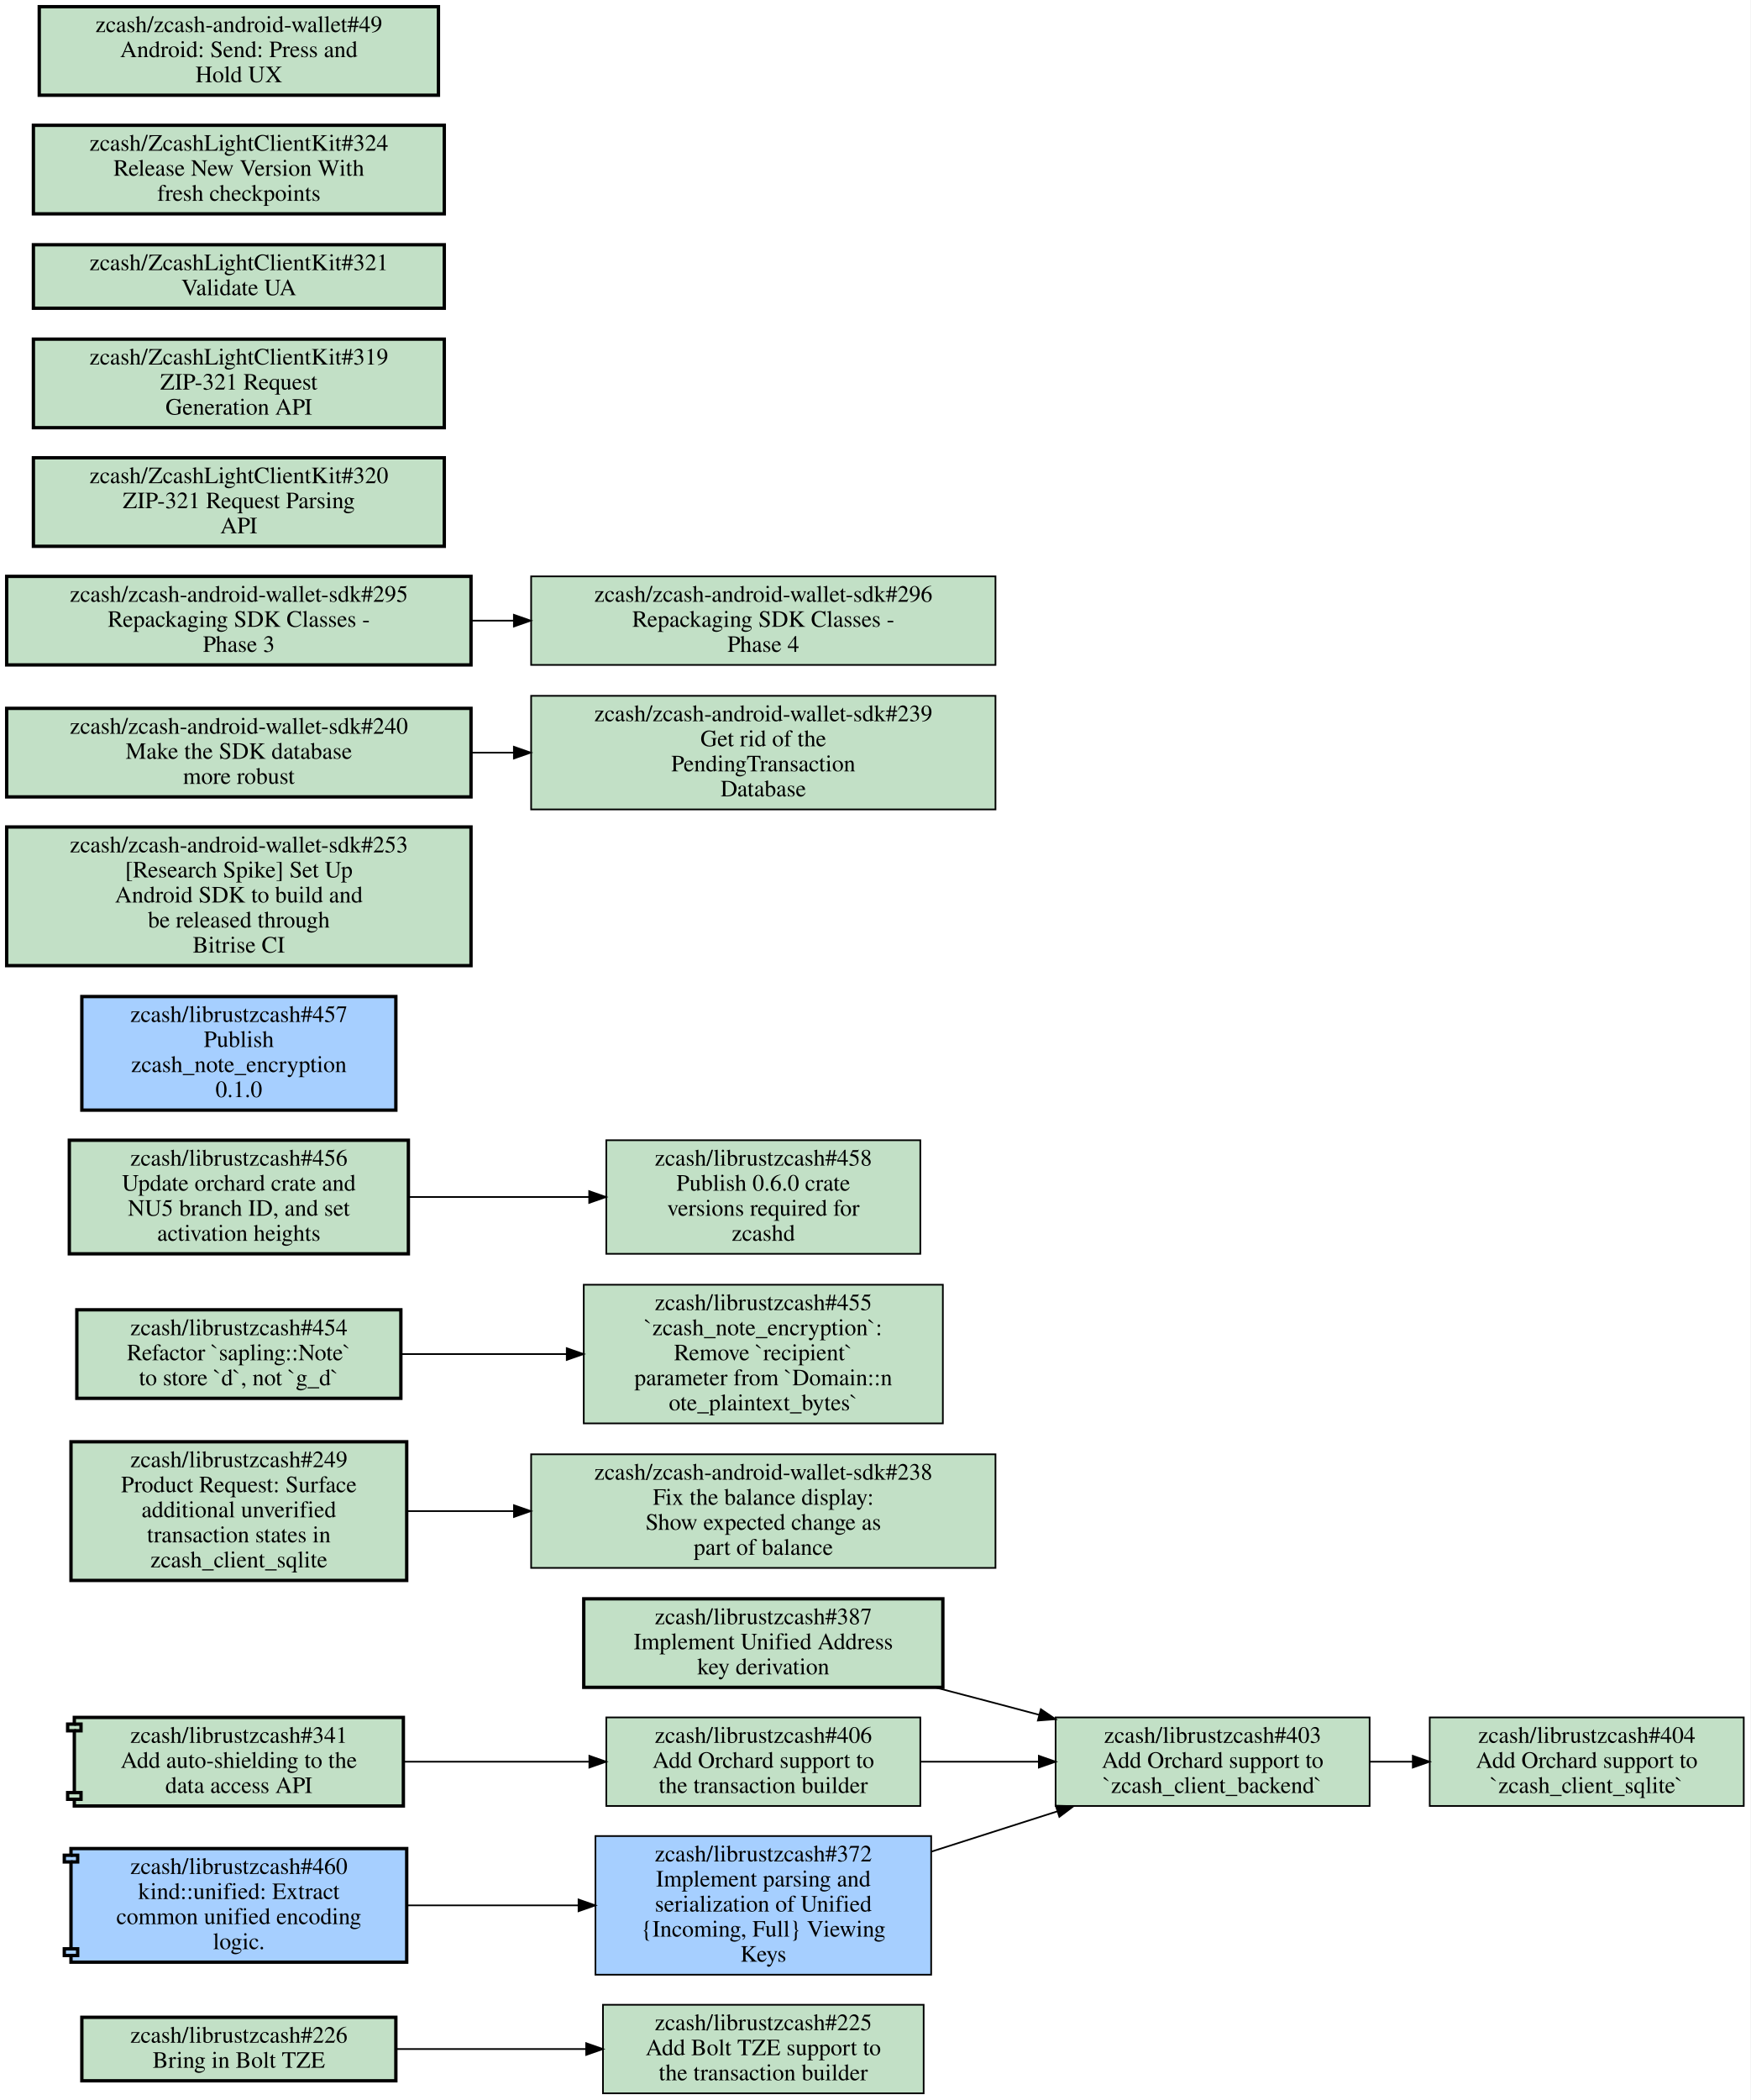
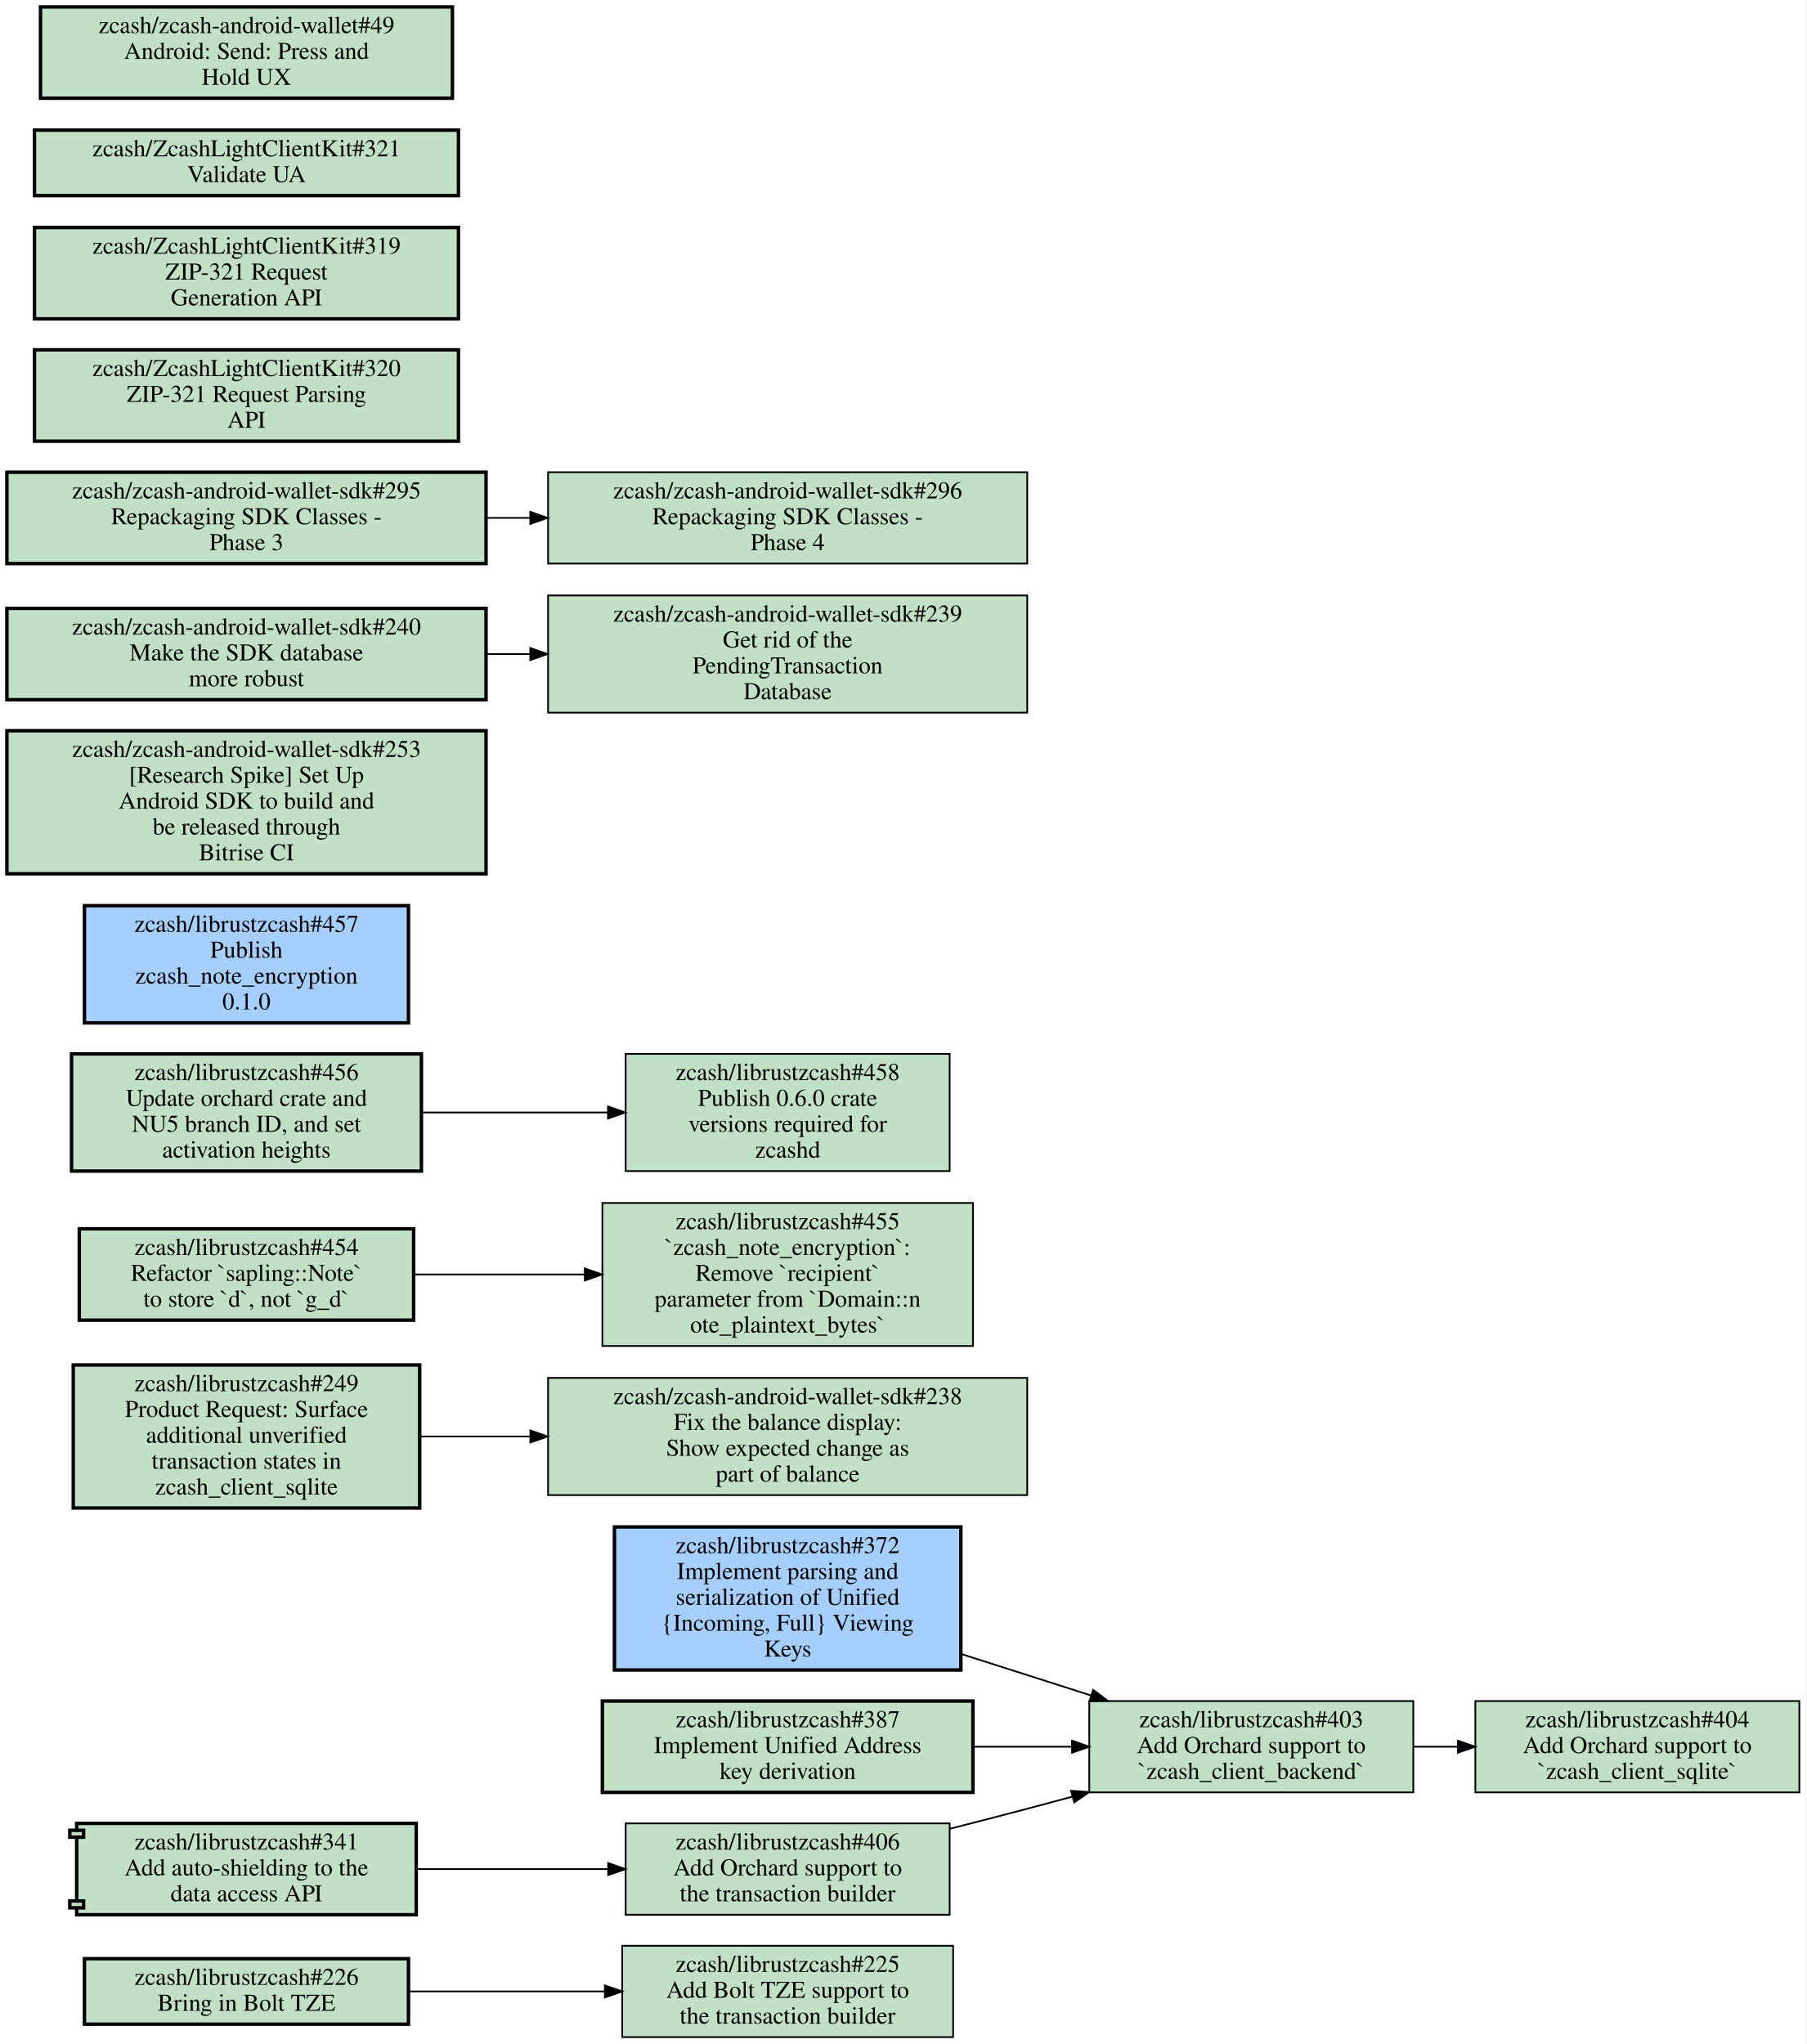
- <svg xmlns="http://www.w3.org/2000/svg" xmlns:xlink="http://www.w3.org/1999/xlink" width="1048pt" height="1257pt" viewBox="0.00 0.00 1048.00 1257.00">
-   <g id="graph0" class="graph" transform="scale(1 1) rotate(0) translate(4 1253)">
-     <polygon fill="#ffffff" stroke="transparent" points="-4,4 -4,-1253 1044,-1253 1044,4 -4,4" />
+ <svg xmlns="http://www.w3.org/2000/svg" xmlns:xlink="http://www.w3.org/1999/xlink" width="1048pt" height="1186pt" viewBox="0.00 0.00 1048.00 1186.00">
+   <g id="graph0" class="graph" transform="scale(1 1) rotate(0) translate(4 1182)">
+     <polygon fill="#ffffff" stroke="transparent" points="-4,4 -4,-1182 1044,-1182 1044,4 -4,4" />
    <g id="node1" class="node">
      <g id="a_node1">
        <a xlink:href="https://github.com/zcash/librustzcash/issues/226" xlink:title="zcash/librustzcash#226&#10;Bring in Bolt TZE" target="_blank">
          <polygon fill="#c2e0c6" stroke="#000000" stroke-width="2" points="233,-45.5 45,-45.5 45,-7.5 233,-7.5 233,-45.5" />
          <text text-anchor="middle" x="139" y="-30.3" font-family="Times,serif" font-size="14.00" fill="#000000">zcash/librustzcash#226</text>
          <text text-anchor="middle" x="139" y="-15.3" font-family="Times,serif" font-size="14.00" fill="#000000">Bring in Bolt TZE</text>
        </a>
      </g>
    </g>
    <g id="node2" class="node">
      <g id="a_node2">
        <a xlink:href="https://github.com/zcash/librustzcash/issues/225" xlink:title="zcash/librustzcash#225&#10;Add Bolt TZE support to&#10;the transaction builder" target="_blank">
          <polygon fill="#c2e0c6" stroke="#000000" points="549,-53 357,-53 357,0 549,0 549,-53" />
          <text text-anchor="middle" x="453" y="-37.8" font-family="Times,serif" font-size="14.00" fill="#000000">zcash/librustzcash#225</text>
          <text text-anchor="middle" x="453" y="-22.8" font-family="Times,serif" font-size="14.00" fill="#000000">Add Bolt TZE support to</text>
          <text text-anchor="middle" x="453" y="-7.8" font-family="Times,serif" font-size="14.00" fill="#000000">the transaction builder</text>
        </a>
      </g>
    </g>
    <g id="edge1" class="edge">
      <path fill="none" stroke="#000000" d="M233.21,-26.5C268.96,-26.5 309.91,-26.5 346.7,-26.5" />
      <polygon fill="#000000" stroke="#000000" points="346.95,-30 356.95,-26.5 346.95,-23 346.95,-30" />
    </g>
    <g id="node3" class="node">
      <g id="a_node3">
        <a xlink:href="https://github.com/zcash/librustzcash/issues/372" xlink:title="zcash/librustzcash#372&#10;Implement parsing and&#10;serialization of Unified&#10;{Incoming, Full} Viewing&#10;Keys" target="_blank">
-           <polygon fill="#a6cfff" stroke="#000000" points="553.5,-154 352.5,-154 352.5,-71 553.5,-71 553.5,-154" />
-           <text text-anchor="middle" x="453" y="-138.8" font-family="Times,serif" font-size="14.00" fill="#000000">zcash/librustzcash#372</text>
-           <text text-anchor="middle" x="453" y="-123.8" font-family="Times,serif" font-size="14.00" fill="#000000">Implement parsing and</text>
-           <text text-anchor="middle" x="453" y="-108.8" font-family="Times,serif" font-size="14.00" fill="#000000">serialization of Unified</text>
-           <text text-anchor="middle" x="453" y="-93.8" font-family="Times,serif" font-size="14.00" fill="#000000">{Incoming, Full} Viewing</text>
-           <text text-anchor="middle" x="453" y="-78.8" font-family="Times,serif" font-size="14.00" fill="#000000">Keys</text>
+           <polygon fill="#a6cfff" stroke="#000000" stroke-width="2" points="553.5,-296 352.5,-296 352.5,-213 553.5,-213 553.5,-296" />
+           <text text-anchor="middle" x="453" y="-280.8" font-family="Times,serif" font-size="14.00" fill="#000000">zcash/librustzcash#372</text>
+           <text text-anchor="middle" x="453" y="-265.8" font-family="Times,serif" font-size="14.00" fill="#000000">Implement parsing and</text>
+           <text text-anchor="middle" x="453" y="-250.8" font-family="Times,serif" font-size="14.00" fill="#000000">serialization of Unified</text>
+           <text text-anchor="middle" x="453" y="-235.8" font-family="Times,serif" font-size="14.00" fill="#000000">{Incoming, Full} Viewing</text>
+           <text text-anchor="middle" x="453" y="-220.8" font-family="Times,serif" font-size="14.00" fill="#000000">Keys</text>
        </a>
      </g>
    </g>
    <g id="node4" class="node">
      <g id="a_node4">
        <a xlink:href="https://github.com/zcash/librustzcash/issues/403" xlink:title="zcash/librustzcash#403&#10;Add Orchard support to&#10;`zcash_client_backend`" target="_blank">
-           <polygon fill="#c2e0c6" stroke="#000000" points="816,-225 628,-225 628,-172 816,-172 816,-225" />
-           <text text-anchor="middle" x="722" y="-209.8" font-family="Times,serif" font-size="14.00" fill="#000000">zcash/librustzcash#403</text>
-           <text text-anchor="middle" x="722" y="-194.8" font-family="Times,serif" font-size="14.00" fill="#000000">Add Orchard support to</text>
-           <text text-anchor="middle" x="722" y="-179.8" font-family="Times,serif" font-size="14.00" fill="#000000">`zcash_client_backend`</text>
+           <polygon fill="#c2e0c6" stroke="#000000" points="816,-195 628,-195 628,-142 816,-142 816,-195" />
+           <text text-anchor="middle" x="722" y="-179.8" font-family="Times,serif" font-size="14.00" fill="#000000">zcash/librustzcash#403</text>
+           <text text-anchor="middle" x="722" y="-164.8" font-family="Times,serif" font-size="14.00" fill="#000000">Add Orchard support to</text>
+           <text text-anchor="middle" x="722" y="-149.8" font-family="Times,serif" font-size="14.00" fill="#000000">`zcash_client_backend`</text>
        </a>
      </g>
    </g>
    <g id="edge2" class="edge">
-       <path fill="none" stroke="#000000" d="M553.55,-144.65C578.32,-152.56 604.73,-161.01 629.11,-168.8" />
-       <polygon fill="#000000" stroke="#000000" points="628.119,-172.158 638.71,-171.87 630.251,-165.49 628.119,-172.158" />
+       <path fill="none" stroke="#000000" d="M553.55,-222.35C578.32,-214.44 604.73,-205.99 629.11,-198.2" />
+       <polygon fill="#000000" stroke="#000000" points="630.251,-201.51 638.71,-195.13 628.119,-194.842 630.251,-201.51" />
    </g>
    <g id="node5" class="node">
      <g id="a_node5">
        <a xlink:href="https://github.com/zcash/librustzcash/issues/404" xlink:title="zcash/librustzcash#404&#10;Add Orchard support to&#10;`zcash_client_sqlite`" target="_blank">
-           <polygon fill="#c2e0c6" stroke="#000000" points="1040,-225 852,-225 852,-172 1040,-172 1040,-225" />
-           <text text-anchor="middle" x="946" y="-209.8" font-family="Times,serif" font-size="14.00" fill="#000000">zcash/librustzcash#404</text>
-           <text text-anchor="middle" x="946" y="-194.8" font-family="Times,serif" font-size="14.00" fill="#000000">Add Orchard support to</text>
-           <text text-anchor="middle" x="946" y="-179.8" font-family="Times,serif" font-size="14.00" fill="#000000">`zcash_client_sqlite`</text>
+           <polygon fill="#c2e0c6" stroke="#000000" points="1040,-195 852,-195 852,-142 1040,-142 1040,-195" />
+           <text text-anchor="middle" x="946" y="-179.8" font-family="Times,serif" font-size="14.00" fill="#000000">zcash/librustzcash#404</text>
+           <text text-anchor="middle" x="946" y="-164.8" font-family="Times,serif" font-size="14.00" fill="#000000">Add Orchard support to</text>
+           <text text-anchor="middle" x="946" y="-149.8" font-family="Times,serif" font-size="14.00" fill="#000000">`zcash_client_sqlite`</text>
        </a>
      </g>
    </g>
    <g id="edge3" class="edge">
-       <path fill="none" stroke="#000000" d="M816.02,-198.5C824.54,-198.5 833.2,-198.5 841.8,-198.5" />
-       <polygon fill="#000000" stroke="#000000" points="841.86,-202 851.86,-198.5 841.86,-195 841.86,-202" />
+       <path fill="none" stroke="#000000" d="M816.02,-168.5C824.54,-168.5 833.2,-168.5 841.8,-168.5" />
+       <polygon fill="#000000" stroke="#000000" points="841.86,-172 851.86,-168.5 841.86,-165 841.86,-172" />
    </g>
    <g id="node6" class="node">
      <g id="a_node6">
-         <a xlink:href="https://github.com/zcash/librustzcash/pull/460" xlink:title="zcash/librustzcash#460&#10;kind::unified: Extract&#10;common unified encoding&#10;logic." target="_blank">
-           <polygon fill="#a6cfff" stroke="#000000" stroke-width="2" points="239.5,-146.5 38.5,-146.5 38.5,-142.5 34.5,-142.5 34.5,-138.5 38.5,-138.5 38.5,-86.5 34.5,-86.5 34.5,-82.5 38.5,-82.5 38.5,-78.5 239.5,-78.5 239.5,-146.5" />
-           <polyline fill="none" stroke="#000000" stroke-width="2" points="38.5,-142.5 42.5,-142.5 42.5,-138.5 38.5,-138.5 " />
-           <polyline fill="none" stroke="#000000" stroke-width="2" points="38.5,-86.5 42.5,-86.5 42.5,-82.5 38.5,-82.5 " />
-           <text text-anchor="middle" x="139" y="-131.3" font-family="Times,serif" font-size="14.00" fill="#000000">zcash/librustzcash#460</text>
-           <text text-anchor="middle" x="139" y="-116.3" font-family="Times,serif" font-size="14.00" fill="#000000">kind::unified: Extract</text>
-           <text text-anchor="middle" x="139" y="-101.3" font-family="Times,serif" font-size="14.00" fill="#000000">common unified encoding</text>
-           <text text-anchor="middle" x="139" y="-86.3" font-family="Times,serif" font-size="14.00" fill="#000000">logic.</text>
-         </a>
-       </g>
-     </g>
-     <g id="edge4" class="edge">
-       <path fill="none" stroke="#000000" d="M239.65,-112.5C272.32,-112.5 308.75,-112.5 342.13,-112.5" />
-       <polygon fill="#000000" stroke="#000000" points="342.38,-116 352.38,-112.5 342.38,-109 342.38,-116" />
-     </g>
-     <g id="node7" class="node">
-       <g id="a_node7">
        <a xlink:href="https://github.com/zcash/librustzcash/issues/249" xlink:title="zcash/librustzcash#249&#10;Product Request: Surface&#10;additional unverified&#10;transaction states in&#10;zcash_client_sqlite" target="_blank">
          <polygon fill="#c2e0c6" stroke="#000000" stroke-width="2" points="239.5,-390 38.5,-390 38.5,-307 239.5,-307 239.5,-390" />
          <text text-anchor="middle" x="139" y="-374.8" font-family="Times,serif" font-size="14.00" fill="#000000">zcash/librustzcash#249</text>
          <text text-anchor="middle" x="139" y="-359.8" font-family="Times,serif" font-size="14.00" fill="#000000">Product Request: Surface</text>
          <text text-anchor="middle" x="139" y="-344.8" font-family="Times,serif" font-size="14.00" fill="#000000">additional unverified</text>
          <text text-anchor="middle" x="139" y="-329.8" font-family="Times,serif" font-size="14.00" fill="#000000">transaction states in</text>
          <text text-anchor="middle" x="139" y="-314.8" font-family="Times,serif" font-size="14.00" fill="#000000">zcash_client_sqlite</text>
        </a>
      </g>
    </g>
-     <g id="node8" class="node">
-       <g id="a_node8">
+     <g id="node7" class="node">
+       <g id="a_node7">
        <a xlink:href="https://github.com/zcash/zcash-android-wallet-sdk/issues/238" xlink:title="zcash/zcash-android-wallet-sdk#238&#10;Fix the balance display:&#10;Show expected change as&#10;part of balance" target="_blank">
          <polygon fill="#c2e0c6" stroke="#000000" points="592,-382.5 314,-382.5 314,-314.5 592,-314.5 592,-382.5" />
          <text text-anchor="middle" x="453" y="-367.3" font-family="Times,serif" font-size="14.00" fill="#000000">zcash/zcash-android-wallet-sdk#238</text>
          <text text-anchor="middle" x="453" y="-352.3" font-family="Times,serif" font-size="14.00" fill="#000000">Fix the balance display:</text>
          <text text-anchor="middle" x="453" y="-337.3" font-family="Times,serif" font-size="14.00" fill="#000000">Show expected change as</text>
          <text text-anchor="middle" x="453" y="-322.3" font-family="Times,serif" font-size="14.00" fill="#000000">part of balance</text>
        </a>
      </g>
    </g>
-     <g id="edge5" class="edge">
+     <g id="edge4" class="edge">
      <path fill="none" stroke="#000000" d="M239.65,-348.5C260.01,-348.5 281.83,-348.5 303.47,-348.5" />
      <polygon fill="#000000" stroke="#000000" points="303.72,-352 313.72,-348.5 303.72,-345 303.72,-352" />
    </g>
-     <g id="node9" class="node">
-       <g id="a_node9">
+     <g id="node8" class="node">
+       <g id="a_node8">
        <a xlink:href="https://github.com/zcash/librustzcash/issues/454" xlink:title="zcash/librustzcash#454&#10;Refactor `sapling::Note`&#10;to store `d`, not `g_d`" target="_blank">
          <polygon fill="#c2e0c6" stroke="#000000" stroke-width="2" points="236,-469 42,-469 42,-416 236,-416 236,-469" />
          <text text-anchor="middle" x="139" y="-453.8" font-family="Times,serif" font-size="14.00" fill="#000000">zcash/librustzcash#454</text>
          <text text-anchor="middle" x="139" y="-438.8" font-family="Times,serif" font-size="14.00" fill="#000000">Refactor `sapling::Note`</text>
          <text text-anchor="middle" x="139" y="-423.8" font-family="Times,serif" font-size="14.00" fill="#000000">to store `d`, not `g_d`</text>
        </a>
      </g>
    </g>
-     <g id="node10" class="node">
-       <g id="a_node10">
+     <g id="node9" class="node">
+       <g id="a_node9">
        <a xlink:href="https://github.com/zcash/librustzcash/issues/455" xlink:title="zcash/librustzcash#455&#10;`zcash_note_encryption`:&#10;Remove `recipient`&#10;parameter from `Domain::n&#10;ote_plaintext_bytes`" target="_blank">
          <polygon fill="#c2e0c6" stroke="#000000" points="560.5,-484 345.5,-484 345.5,-401 560.5,-401 560.5,-484" />
          <text text-anchor="middle" x="453" y="-468.8" font-family="Times,serif" font-size="14.00" fill="#000000">zcash/librustzcash#455</text>
          <text text-anchor="middle" x="453" y="-453.8" font-family="Times,serif" font-size="14.00" fill="#000000">`zcash_note_encryption`:</text>
          <text text-anchor="middle" x="453" y="-438.8" font-family="Times,serif" font-size="14.00" fill="#000000">Remove `recipient`</text>
          <text text-anchor="middle" x="453" y="-423.8" font-family="Times,serif" font-size="14.00" fill="#000000">parameter from `Domain::n</text>
          <text text-anchor="middle" x="453" y="-408.8" font-family="Times,serif" font-size="14.00" fill="#000000">ote_plaintext_bytes`</text>
        </a>
      </g>
    </g>
-     <g id="edge6" class="edge">
+     <g id="edge5" class="edge">
      <path fill="none" stroke="#000000" d="M236.2,-442.5C267.54,-442.5 302.62,-442.5 335.27,-442.5" />
      <polygon fill="#000000" stroke="#000000" points="335.32,-446 345.32,-442.5 335.32,-439 335.32,-446" />
    </g>
-     <g id="node11" class="node">
-       <g id="a_node11">
+     <g id="node10" class="node">
+       <g id="a_node10">
        <a xlink:href="https://github.com/zcash/librustzcash/issues/456" xlink:title="zcash/librustzcash#456&#10;Update orchard crate and&#10;NU5 branch ID, and set&#10;activation heights" target="_blank">
          <polygon fill="#c2e0c6" stroke="#000000" stroke-width="2" points="240.5,-570.5 37.5,-570.5 37.5,-502.5 240.5,-502.5 240.5,-570.5" />
          <text text-anchor="middle" x="139" y="-555.3" font-family="Times,serif" font-size="14.00" fill="#000000">zcash/librustzcash#456</text>
          <text text-anchor="middle" x="139" y="-540.3" font-family="Times,serif" font-size="14.00" fill="#000000">Update orchard crate and</text>
          <text text-anchor="middle" x="139" y="-525.3" font-family="Times,serif" font-size="14.00" fill="#000000">NU5 branch ID, and set</text>
          <text text-anchor="middle" x="139" y="-510.3" font-family="Times,serif" font-size="14.00" fill="#000000">activation heights</text>
        </a>
      </g>
    </g>
-     <g id="node12" class="node">
-       <g id="a_node12">
+     <g id="node11" class="node">
+       <g id="a_node11">
        <a xlink:href="https://github.com/zcash/librustzcash/issues/458" xlink:title="zcash/librustzcash#458&#10;Publish 0.6.0 crate&#10;versions required for&#10;zcashd" target="_blank">
          <polygon fill="#c2e0c6" stroke="#000000" points="547,-570.5 359,-570.5 359,-502.5 547,-502.5 547,-570.5" />
          <text text-anchor="middle" x="453" y="-555.3" font-family="Times,serif" font-size="14.00" fill="#000000">zcash/librustzcash#458</text>
          <text text-anchor="middle" x="453" y="-540.3" font-family="Times,serif" font-size="14.00" fill="#000000">Publish 0.6.0 crate</text>
          <text text-anchor="middle" x="453" y="-525.3" font-family="Times,serif" font-size="14.00" fill="#000000">versions required for</text>
          <text text-anchor="middle" x="453" y="-510.3" font-family="Times,serif" font-size="14.00" fill="#000000">zcashd</text>
        </a>
      </g>
    </g>
-     <g id="edge7" class="edge">
+     <g id="edge6" class="edge">
      <path fill="none" stroke="#000000" d="M240.51,-536.5C275.09,-536.5 313.78,-536.5 348.58,-536.5" />
      <polygon fill="#000000" stroke="#000000" points="348.76,-540 358.76,-536.5 348.76,-533 348.76,-540" />
    </g>
-     <g id="node13" class="node">
-       <g id="a_node13">
+     <g id="node12" class="node">
+       <g id="a_node12">
        <a xlink:href="https://github.com/zcash/librustzcash/issues/457" xlink:title="zcash/librustzcash#457&#10;Publish&#10;zcash_note_encryption&#10;0.1.0" target="_blank">
          <polygon fill="#a6cfff" stroke="#000000" stroke-width="2" points="233,-656.5 45,-656.5 45,-588.5 233,-588.5 233,-656.5" />
          <text text-anchor="middle" x="139" y="-641.3" font-family="Times,serif" font-size="14.00" fill="#000000">zcash/librustzcash#457</text>
          <text text-anchor="middle" x="139" y="-626.3" font-family="Times,serif" font-size="14.00" fill="#000000">Publish</text>
          <text text-anchor="middle" x="139" y="-611.3" font-family="Times,serif" font-size="14.00" fill="#000000">zcash_note_encryption</text>
          <text text-anchor="middle" x="139" y="-596.3" font-family="Times,serif" font-size="14.00" fill="#000000">0.1.0</text>
        </a>
      </g>
    </g>
+     <g id="node13" class="node">
+       <g id="a_node13">
+         <a xlink:href="https://github.com/zcash/librustzcash/issues/387" xlink:title="zcash/librustzcash#387&#10;Implement Unified Address&#10;key derivation" target="_blank">
+           <polygon fill="#c2e0c6" stroke="#000000" stroke-width="2" points="560.5,-195 345.5,-195 345.5,-142 560.5,-142 560.5,-195" />
+           <text text-anchor="middle" x="453" y="-179.8" font-family="Times,serif" font-size="14.00" fill="#000000">zcash/librustzcash#387</text>
+           <text text-anchor="middle" x="453" y="-164.8" font-family="Times,serif" font-size="14.00" fill="#000000">Implement Unified Address</text>
+           <text text-anchor="middle" x="453" y="-149.8" font-family="Times,serif" font-size="14.00" fill="#000000">key derivation</text>
+         </a>
+       </g>
+     </g>
+     <g id="edge7" class="edge">
+       <path fill="none" stroke="#000000" d="M560.86,-168.5C579.7,-168.5 599.25,-168.5 617.98,-168.5" />
+       <polygon fill="#000000" stroke="#000000" points="617.99,-172 627.99,-168.5 617.99,-165 617.99,-172" />
+     </g>
    <g id="node14" class="node">
      <g id="a_node14">
-         <a xlink:href="https://github.com/zcash/librustzcash/issues/387" xlink:title="zcash/librustzcash#387&#10;Implement Unified Address&#10;key derivation" target="_blank">
-           <polygon fill="#c2e0c6" stroke="#000000" stroke-width="2" points="560.5,-296 345.5,-296 345.5,-243 560.5,-243 560.5,-296" />
-           <text text-anchor="middle" x="453" y="-280.8" font-family="Times,serif" font-size="14.00" fill="#000000">zcash/librustzcash#387</text>
-           <text text-anchor="middle" x="453" y="-265.8" font-family="Times,serif" font-size="14.00" fill="#000000">Implement Unified Address</text>
-           <text text-anchor="middle" x="453" y="-250.8" font-family="Times,serif" font-size="14.00" fill="#000000">key derivation</text>
-         </a>
-       </g>
-     </g>
-     <g id="edge8" class="edge">
-       <path fill="none" stroke="#000000" d="M555.88,-242.97C568.06,-239.8 580.31,-236.59 592,-233.5 600.46,-231.27 609.22,-228.94 618.01,-226.59" />
-       <polygon fill="#000000" stroke="#000000" points="619.189,-229.898 627.95,-223.94 617.386,-223.134 619.189,-229.898" />
+         <a xlink:href="https://github.com/zcash/librustzcash/pull/341" xlink:title="zcash/librustzcash#341&#10;Add auto-shielding to the&#10;data access API" target="_blank">
+           <polygon fill="#c2e0c6" stroke="#000000" stroke-width="2" points="237.5,-124 40.5,-124 40.5,-120 36.5,-120 36.5,-116 40.5,-116 40.5,-79 36.5,-79 36.5,-75 40.5,-75 40.5,-71 237.5,-71 237.5,-124" />
+           <polyline fill="none" stroke="#000000" stroke-width="2" points="40.5,-120 44.5,-120 44.5,-116 40.5,-116 " />
+           <polyline fill="none" stroke="#000000" stroke-width="2" points="40.5,-79 44.5,-79 44.5,-75 40.5,-75 " />
+           <text text-anchor="middle" x="139" y="-108.8" font-family="Times,serif" font-size="14.00" fill="#000000">zcash/librustzcash#341</text>
+           <text text-anchor="middle" x="139" y="-93.8" font-family="Times,serif" font-size="14.00" fill="#000000">Add auto-shielding to the</text>
+           <text text-anchor="middle" x="139" y="-78.8" font-family="Times,serif" font-size="14.00" fill="#000000">data access API</text>
+         </a>
+       </g>
    </g>
    <g id="node15" class="node">
      <g id="a_node15">
-         <a xlink:href="https://github.com/zcash/librustzcash/pull/341" xlink:title="zcash/librustzcash#341&#10;Add auto-shielding to the&#10;data access API" target="_blank">
-           <polygon fill="#c2e0c6" stroke="#000000" stroke-width="2" points="237.5,-225 40.5,-225 40.5,-221 36.5,-221 36.5,-217 40.5,-217 40.5,-180 36.5,-180 36.5,-176 40.5,-176 40.5,-172 237.5,-172 237.5,-225" />
-           <polyline fill="none" stroke="#000000" stroke-width="2" points="40.5,-221 44.5,-221 44.5,-217 40.5,-217 " />
-           <polyline fill="none" stroke="#000000" stroke-width="2" points="40.5,-180 44.5,-180 44.5,-176 40.5,-176 " />
-           <text text-anchor="middle" x="139" y="-209.8" font-family="Times,serif" font-size="14.00" fill="#000000">zcash/librustzcash#341</text>
-           <text text-anchor="middle" x="139" y="-194.8" font-family="Times,serif" font-size="14.00" fill="#000000">Add auto-shielding to the</text>
-           <text text-anchor="middle" x="139" y="-179.8" font-family="Times,serif" font-size="14.00" fill="#000000">data access API</text>
-         </a>
-       </g>
+         <a xlink:href="https://github.com/zcash/librustzcash/issues/406" xlink:title="zcash/librustzcash#406&#10;Add Orchard support to&#10;the transaction builder" target="_blank">
+           <polygon fill="#c2e0c6" stroke="#000000" points="547,-124 359,-124 359,-71 547,-71 547,-124" />
+           <text text-anchor="middle" x="453" y="-108.8" font-family="Times,serif" font-size="14.00" fill="#000000">zcash/librustzcash#406</text>
+           <text text-anchor="middle" x="453" y="-93.8" font-family="Times,serif" font-size="14.00" fill="#000000">Add Orchard support to</text>
+           <text text-anchor="middle" x="453" y="-78.8" font-family="Times,serif" font-size="14.00" fill="#000000">the transaction builder</text>
+         </a>
+       </g>
+     </g>
+     <g id="edge8" class="edge">
+       <path fill="none" stroke="#000000" d="M237.92,-97.5C273.1,-97.5 312.8,-97.5 348.44,-97.5" />
+       <polygon fill="#000000" stroke="#000000" points="348.86,-101 358.86,-97.5 348.86,-94 348.86,-101" />
+     </g>
+     <g id="edge9" class="edge">
+       <path fill="none" stroke="#000000" d="M547.29,-120.92C562.26,-124.73 577.56,-128.68 592,-132.5 600.56,-134.76 609.43,-137.14 618.33,-139.56" />
+       <polygon fill="#000000" stroke="#000000" points="617.423,-142.94 627.99,-142.18 619.255,-136.184 617.423,-142.94" />
    </g>
    <g id="node16" class="node">
      <g id="a_node16">
-         <a xlink:href="https://github.com/zcash/librustzcash/issues/406" xlink:title="zcash/librustzcash#406&#10;Add Orchard support to&#10;the transaction builder" target="_blank">
-           <polygon fill="#c2e0c6" stroke="#000000" points="547,-225 359,-225 359,-172 547,-172 547,-225" />
-           <text text-anchor="middle" x="453" y="-209.8" font-family="Times,serif" font-size="14.00" fill="#000000">zcash/librustzcash#406</text>
-           <text text-anchor="middle" x="453" y="-194.8" font-family="Times,serif" font-size="14.00" fill="#000000">Add Orchard support to</text>
-           <text text-anchor="middle" x="453" y="-179.8" font-family="Times,serif" font-size="14.00" fill="#000000">the transaction builder</text>
-         </a>
-       </g>
-     </g>
-     <g id="edge9" class="edge">
-       <path fill="none" stroke="#000000" d="M237.92,-198.5C273.1,-198.5 312.8,-198.5 348.44,-198.5" />
-       <polygon fill="#000000" stroke="#000000" points="348.86,-202 358.86,-198.5 348.86,-195 348.86,-202" />
-     </g>
-     <g id="edge10" class="edge">
-       <path fill="none" stroke="#000000" d="M547.08,-198.5C569.92,-198.5 594.46,-198.5 617.73,-198.5" />
-       <polygon fill="#000000" stroke="#000000" points="617.97,-202 627.97,-198.5 617.97,-195 617.97,-202" />
-     </g>
-     <g id="node17" class="node">
-       <g id="a_node17">
        <a xlink:href="https://github.com/zcash/zcash-android-wallet-sdk/issues/253" xlink:title="zcash/zcash-android-wallet-sdk#253&#10;[Research Spike] Set Up&#10;Android SDK to build and&#10;be released through&#10;Bitrise CI" target="_blank">
          <polygon fill="#c2e0c6" stroke="#000000" stroke-width="2" points="278,-758 0,-758 0,-675 278,-675 278,-758" />
          <text text-anchor="middle" x="139" y="-742.8" font-family="Times,serif" font-size="14.00" fill="#000000">zcash/zcash-android-wallet-sdk#253</text>
          <text text-anchor="middle" x="139" y="-727.8" font-family="Times,serif" font-size="14.00" fill="#000000">[Research Spike] Set Up</text>
          <text text-anchor="middle" x="139" y="-712.8" font-family="Times,serif" font-size="14.00" fill="#000000">Android SDK to build and</text>
          <text text-anchor="middle" x="139" y="-697.8" font-family="Times,serif" font-size="14.00" fill="#000000">be released through</text>
          <text text-anchor="middle" x="139" y="-682.8" font-family="Times,serif" font-size="14.00" fill="#000000">Bitrise CI</text>
        </a>
      </g>
    </g>
-     <g id="node18" class="node">
-       <g id="a_node18">
+     <g id="node17" class="node">
+       <g id="a_node17">
        <a xlink:href="https://github.com/zcash/zcash-android-wallet-sdk/issues/240" xlink:title="zcash/zcash-android-wallet-sdk#240&#10;Make the SDK database&#10;more robust" target="_blank">
          <polygon fill="#c2e0c6" stroke="#000000" stroke-width="2" points="278,-829 0,-829 0,-776 278,-776 278,-829" />
          <text text-anchor="middle" x="139" y="-813.8" font-family="Times,serif" font-size="14.00" fill="#000000">zcash/zcash-android-wallet-sdk#240</text>
          <text text-anchor="middle" x="139" y="-798.8" font-family="Times,serif" font-size="14.00" fill="#000000">Make the SDK database</text>
          <text text-anchor="middle" x="139" y="-783.8" font-family="Times,serif" font-size="14.00" fill="#000000">more robust</text>
        </a>
      </g>
    </g>
-     <g id="node19" class="node">
-       <g id="a_node19">
+     <g id="node18" class="node">
+       <g id="a_node18">
        <a xlink:href="https://github.com/zcash/zcash-android-wallet-sdk/issues/239" xlink:title="zcash/zcash-android-wallet-sdk#239&#10;Get rid of the&#10;PendingTransaction&#10;Database" target="_blank">
          <polygon fill="#c2e0c6" stroke="#000000" points="592,-836.5 314,-836.5 314,-768.5 592,-768.5 592,-836.5" />
          <text text-anchor="middle" x="453" y="-821.3" font-family="Times,serif" font-size="14.00" fill="#000000">zcash/zcash-android-wallet-sdk#239</text>
          <text text-anchor="middle" x="453" y="-806.3" font-family="Times,serif" font-size="14.00" fill="#000000">Get rid of the</text>
          <text text-anchor="middle" x="453" y="-791.3" font-family="Times,serif" font-size="14.00" fill="#000000">PendingTransaction</text>
          <text text-anchor="middle" x="453" y="-776.3" font-family="Times,serif" font-size="14.00" fill="#000000">Database</text>
        </a>
      </g>
    </g>
-     <g id="edge11" class="edge">
+     <g id="edge10" class="edge">
      <path fill="none" stroke="#000000" d="M278.1,-802.5C286.49,-802.5 294.96,-802.5 303.4,-802.5" />
      <polygon fill="#000000" stroke="#000000" points="303.67,-806 313.67,-802.5 303.67,-799 303.67,-806" />
    </g>
-     <g id="node20" class="node">
-       <g id="a_node20">
+     <g id="node19" class="node">
+       <g id="a_node19">
        <a xlink:href="https://github.com/zcash/zcash-android-wallet-sdk/issues/295" xlink:title="zcash/zcash-android-wallet-sdk#295&#10;Repackaging SDK Classes -&#10;Phase 3" target="_blank">
          <polygon fill="#c2e0c6" stroke="#000000" stroke-width="2" points="278,-908 0,-908 0,-855 278,-855 278,-908" />
          <text text-anchor="middle" x="139" y="-892.8" font-family="Times,serif" font-size="14.00" fill="#000000">zcash/zcash-android-wallet-sdk#295</text>
          <text text-anchor="middle" x="139" y="-877.8" font-family="Times,serif" font-size="14.00" fill="#000000">Repackaging SDK Classes -</text>
          <text text-anchor="middle" x="139" y="-862.8" font-family="Times,serif" font-size="14.00" fill="#000000">Phase 3</text>
        </a>
      </g>
    </g>
-     <g id="node21" class="node">
-       <g id="a_node21">
+     <g id="node20" class="node">
+       <g id="a_node20">
        <a xlink:href="https://github.com/zcash/zcash-android-wallet-sdk/issues/296" xlink:title="zcash/zcash-android-wallet-sdk#296&#10;Repackaging SDK Classes -&#10;Phase 4" target="_blank">
          <polygon fill="#c2e0c6" stroke="#000000" points="592,-908 314,-908 314,-855 592,-855 592,-908" />
          <text text-anchor="middle" x="453" y="-892.8" font-family="Times,serif" font-size="14.00" fill="#000000">zcash/zcash-android-wallet-sdk#296</text>
          <text text-anchor="middle" x="453" y="-877.8" font-family="Times,serif" font-size="14.00" fill="#000000">Repackaging SDK Classes -</text>
          <text text-anchor="middle" x="453" y="-862.8" font-family="Times,serif" font-size="14.00" fill="#000000">Phase 4</text>
        </a>
      </g>
    </g>
-     <g id="edge12" class="edge">
+     <g id="edge11" class="edge">
      <path fill="none" stroke="#000000" d="M278.1,-881.5C286.49,-881.5 294.96,-881.5 303.4,-881.5" />
      <polygon fill="#000000" stroke="#000000" points="303.67,-885 313.67,-881.5 303.67,-878 303.67,-885" />
    </g>
-     <g id="node22" class="node">
-       <g id="a_node22">
+     <g id="node21" class="node">
+       <g id="a_node21">
        <a xlink:href="https://github.com/zcash/ZcashLightClientKit/issues/320" xlink:title="zcash/ZcashLightClientKit#320&#10;ZIP-321 Request Parsing&#10;API" target="_blank">
          <polygon fill="#c2e0c6" stroke="#000000" stroke-width="2" points="262,-979 16,-979 16,-926 262,-926 262,-979" />
          <text text-anchor="middle" x="139" y="-963.8" font-family="Times,serif" font-size="14.00" fill="#000000">zcash/ZcashLightClientKit#320</text>
          <text text-anchor="middle" x="139" y="-948.8" font-family="Times,serif" font-size="14.00" fill="#000000">ZIP-321 Request Parsing</text>
          <text text-anchor="middle" x="139" y="-933.8" font-family="Times,serif" font-size="14.00" fill="#000000">API</text>
        </a>
      </g>
    </g>
-     <g id="node23" class="node">
-       <g id="a_node23">
+     <g id="node22" class="node">
+       <g id="a_node22">
        <a xlink:href="https://github.com/zcash/ZcashLightClientKit/issues/319" xlink:title="zcash/ZcashLightClientKit#319&#10;ZIP-321 Request&#10;Generation API" target="_blank">
          <polygon fill="#c2e0c6" stroke="#000000" stroke-width="2" points="262,-1050 16,-1050 16,-997 262,-997 262,-1050" />
          <text text-anchor="middle" x="139" y="-1034.8" font-family="Times,serif" font-size="14.00" fill="#000000">zcash/ZcashLightClientKit#319</text>
          <text text-anchor="middle" x="139" y="-1019.8" font-family="Times,serif" font-size="14.00" fill="#000000">ZIP-321 Request</text>
          <text text-anchor="middle" x="139" y="-1004.8" font-family="Times,serif" font-size="14.00" fill="#000000">Generation API</text>
        </a>
      </g>
    </g>
-     <g id="node24" class="node">
-       <g id="a_node24">
+     <g id="node23" class="node">
+       <g id="a_node23">
        <a xlink:href="https://github.com/zcash/ZcashLightClientKit/issues/321" xlink:title="zcash/ZcashLightClientKit#321&#10;Validate UA" target="_blank">
          <polygon fill="#c2e0c6" stroke="#000000" stroke-width="2" points="262,-1106.5 16,-1106.5 16,-1068.5 262,-1068.5 262,-1106.5" />
          <text text-anchor="middle" x="139" y="-1091.3" font-family="Times,serif" font-size="14.00" fill="#000000">zcash/ZcashLightClientKit#321</text>
          <text text-anchor="middle" x="139" y="-1076.3" font-family="Times,serif" font-size="14.00" fill="#000000">Validate UA</text>
        </a>
      </g>
    </g>
-     <g id="node25" class="node">
-       <g id="a_node25">
-         <a xlink:href="https://github.com/zcash/ZcashLightClientKit/issues/324" xlink:title="zcash/ZcashLightClientKit#324&#10;Release New Version With&#10;fresh checkpoints" target="_blank">
-           <polygon fill="#c2e0c6" stroke="#000000" stroke-width="2" points="262,-1178 16,-1178 16,-1125 262,-1125 262,-1178" />
-           <text text-anchor="middle" x="139" y="-1162.8" font-family="Times,serif" font-size="14.00" fill="#000000">zcash/ZcashLightClientKit#324</text>
-           <text text-anchor="middle" x="139" y="-1147.8" font-family="Times,serif" font-size="14.00" fill="#000000">Release New Version With</text>
-           <text text-anchor="middle" x="139" y="-1132.8" font-family="Times,serif" font-size="14.00" fill="#000000">fresh checkpoints</text>
-         </a>
-       </g>
-     </g>
-     <g id="node26" class="node">
-       <g id="a_node26">
+     <g id="node24" class="node">
+       <g id="a_node24">
        <a xlink:href="https://github.com/zcash/zcash-android-wallet/issues/49" xlink:title="zcash/zcash-android-wallet#49&#10;Android: Send: Press and&#10;Hold UX" target="_blank">
-           <polygon fill="#c2e0c6" stroke="#000000" stroke-width="2" points="258.5,-1249 19.5,-1249 19.5,-1196 258.5,-1196 258.5,-1249" />
-           <text text-anchor="middle" x="139" y="-1233.8" font-family="Times,serif" font-size="14.00" fill="#000000">zcash/zcash-android-wallet#49</text>
-           <text text-anchor="middle" x="139" y="-1218.8" font-family="Times,serif" font-size="14.00" fill="#000000">Android: Send: Press and</text>
-           <text text-anchor="middle" x="139" y="-1203.8" font-family="Times,serif" font-size="14.00" fill="#000000">Hold UX</text>
+           <polygon fill="#c2e0c6" stroke="#000000" stroke-width="2" points="258.5,-1178 19.5,-1178 19.5,-1125 258.5,-1125 258.5,-1178" />
+           <text text-anchor="middle" x="139" y="-1162.8" font-family="Times,serif" font-size="14.00" fill="#000000">zcash/zcash-android-wallet#49</text>
+           <text text-anchor="middle" x="139" y="-1147.8" font-family="Times,serif" font-size="14.00" fill="#000000">Android: Send: Press and</text>
+           <text text-anchor="middle" x="139" y="-1132.8" font-family="Times,serif" font-size="14.00" fill="#000000">Hold UX</text>
        </a>
      </g>
    </g>
  </g>
</svg>
